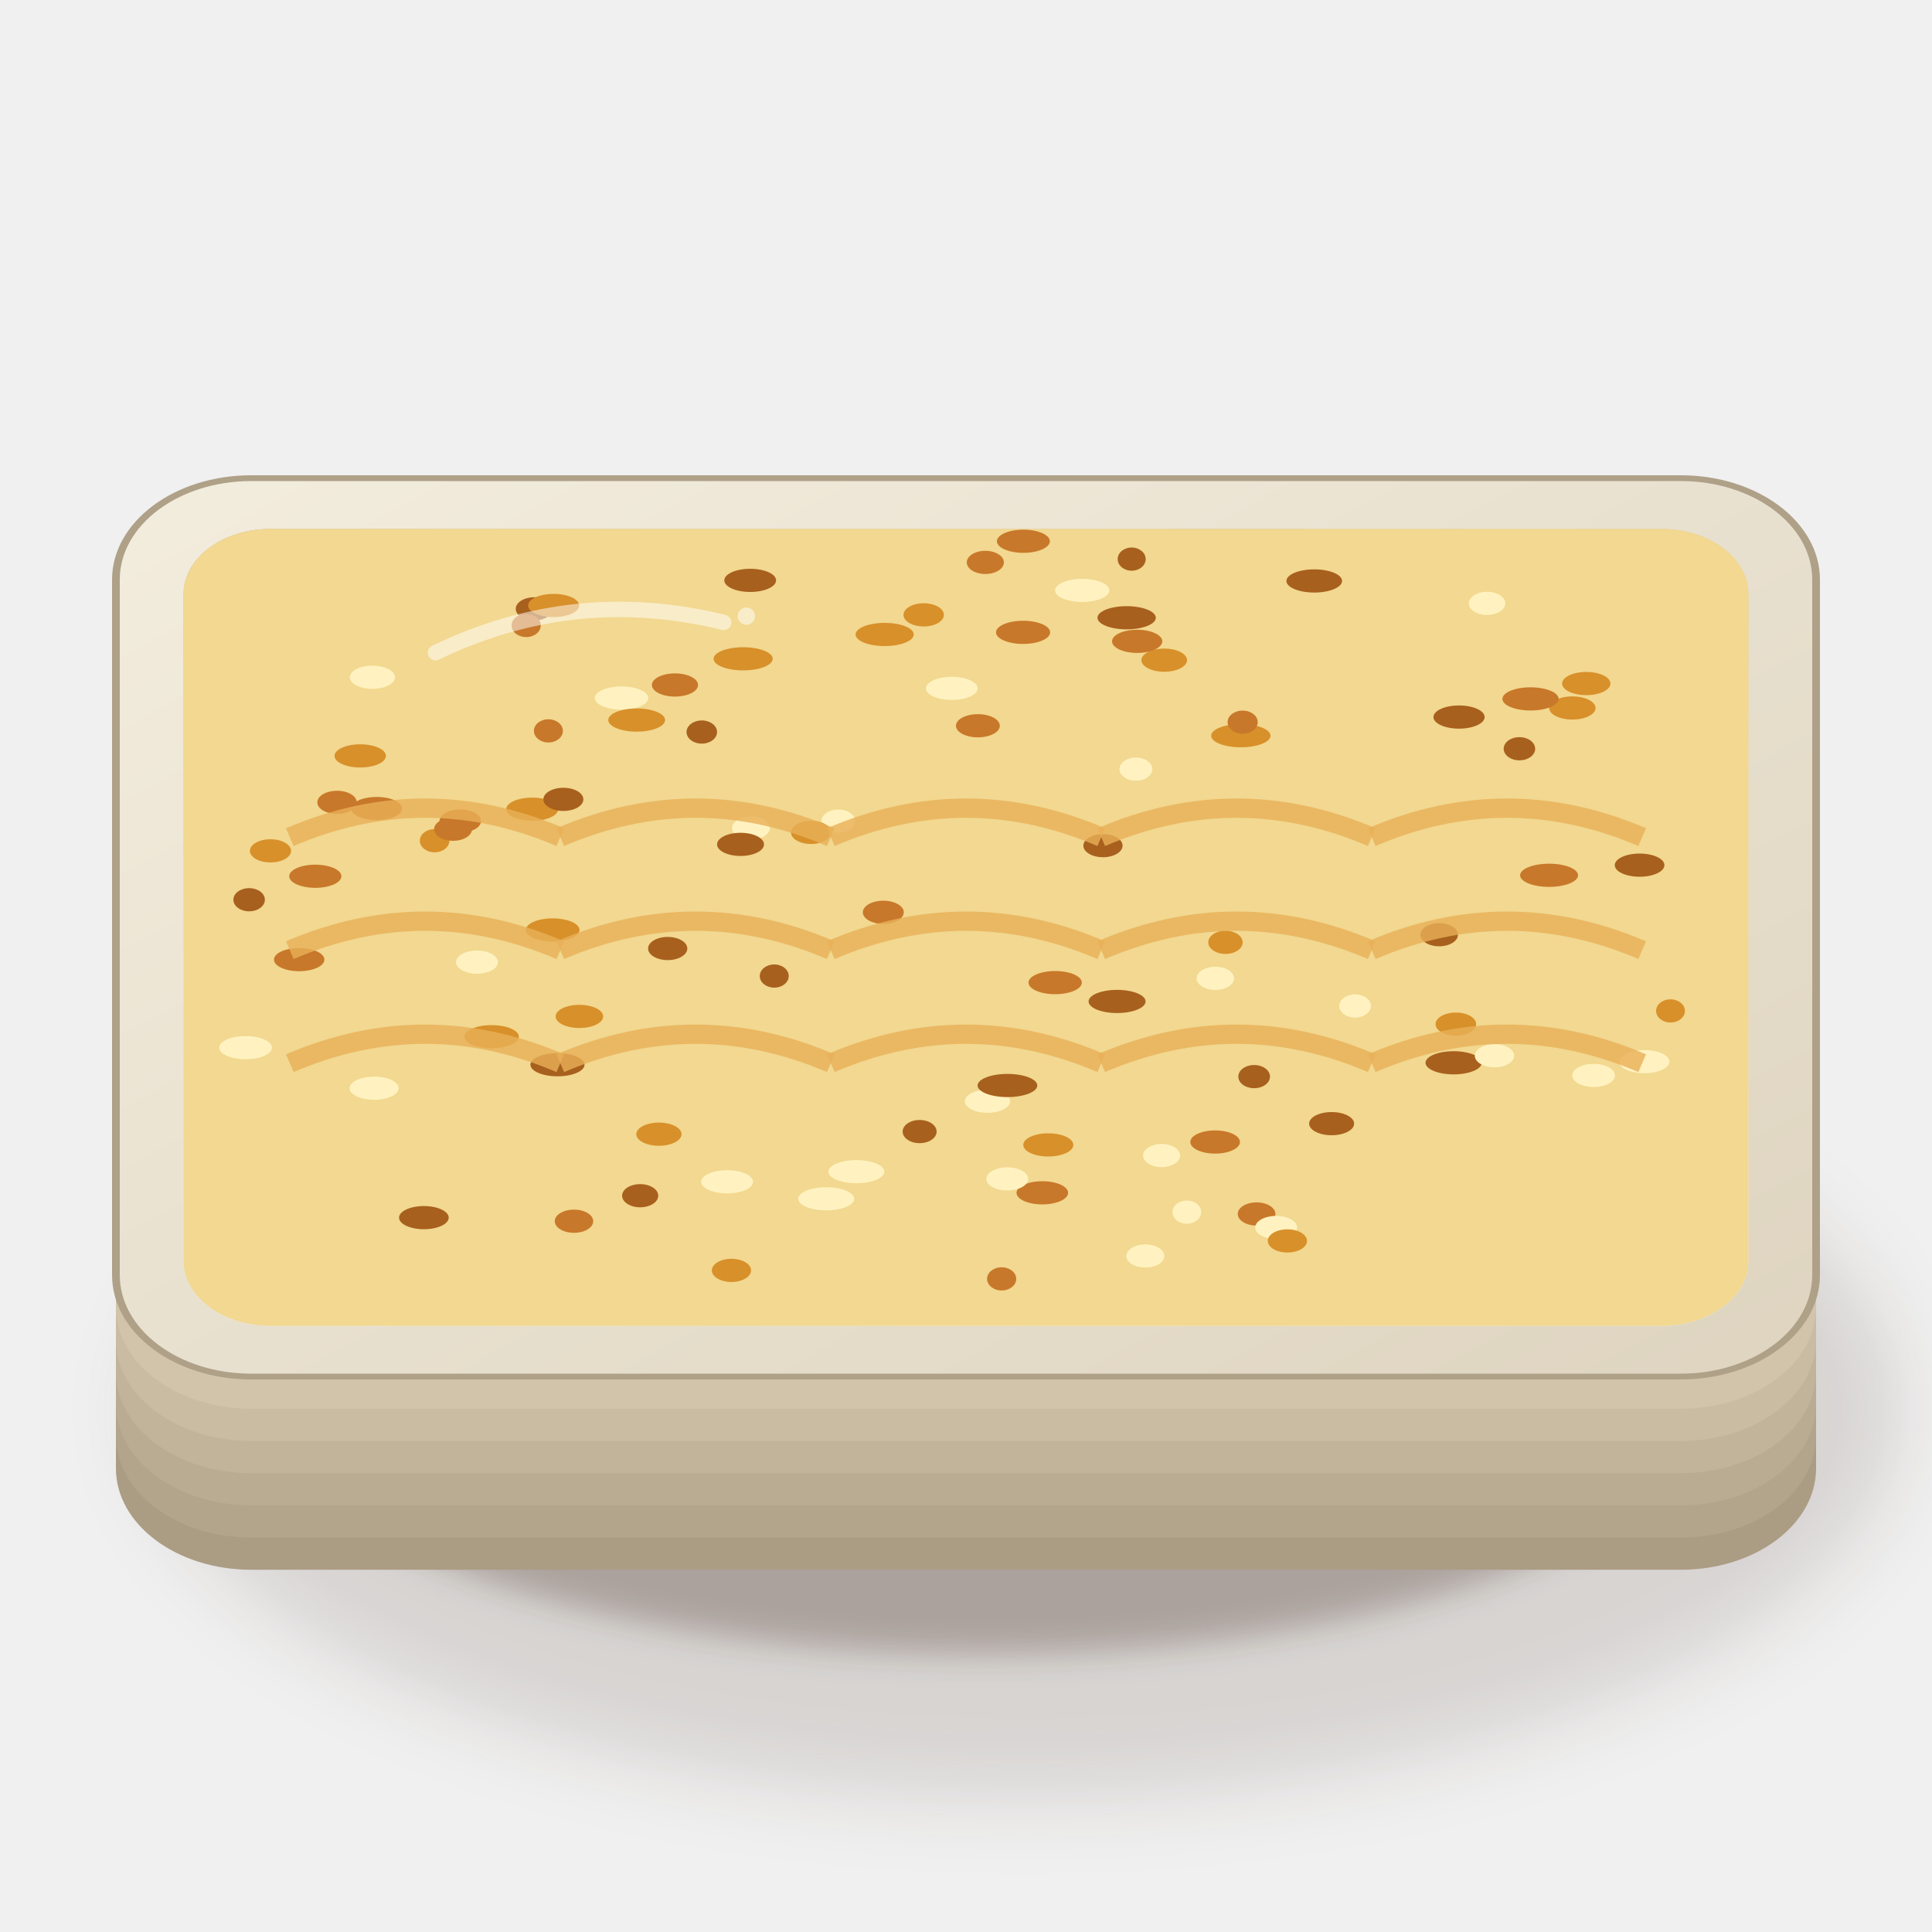
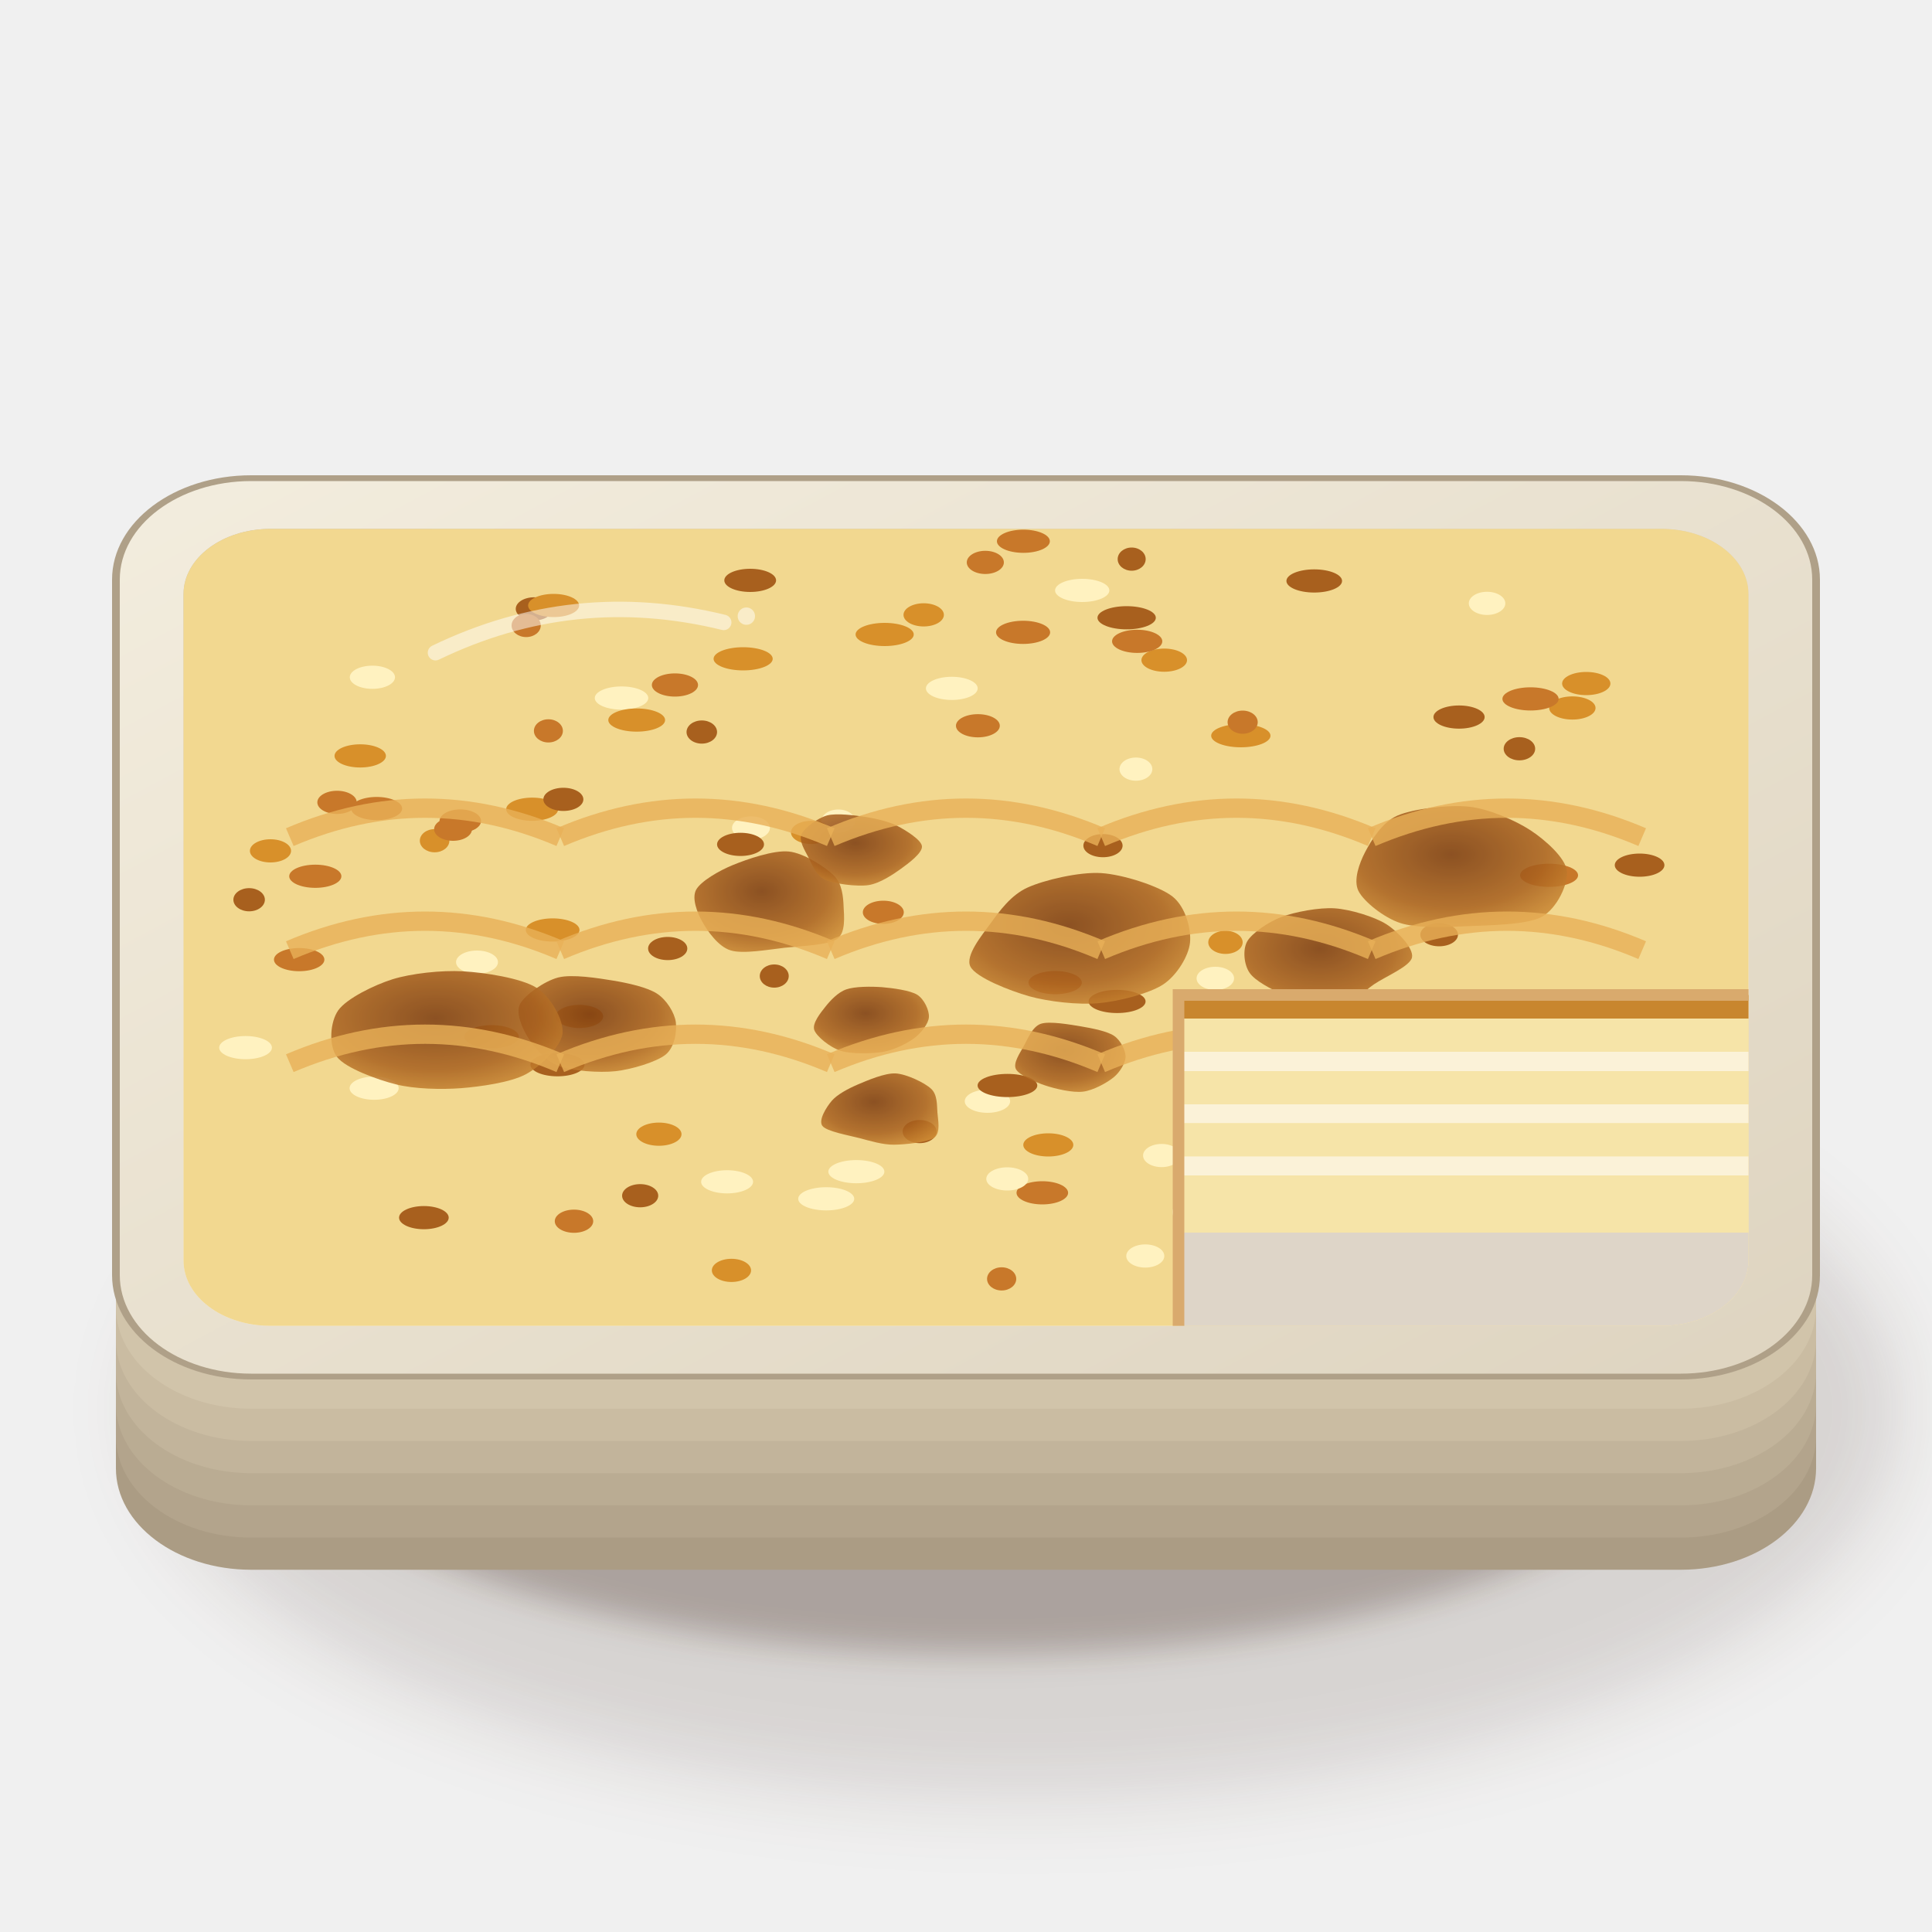
<svg xmlns="http://www.w3.org/2000/svg" viewBox="0 0 200 200" width="400" height="400">
  <defs>
    <filter id="de_kartoffelgratin-1" x="-50%" y="-50%" width="200%" height="200%">
      <feGaussianBlur stdDeviation="4" />
    </filter>
    <filter id="de_kartoffelgratin-2" x="-50%" y="-50%" width="200%" height="200%">
      <feGaussianBlur stdDeviation="1.6" />
    </filter>
    <linearGradient id="de_kartoffelgratin-3" x1="0" y1="0" x2="1" y2="1">
      <stop offset="0" stop-color="#f3edde" />
      <stop offset="1" stop-color="#ded4c0" />
    </linearGradient>
    <linearGradient id="de_kartoffelgratin-4" x1="0" y1="0" x2="0.3" y2="1">
      <stop offset="0" stop-color="#c3b8ab" />
      <stop offset="0.5" stop-color="#eae2d5" />
      <stop offset="1" stop-color="#f7f1e5" />
    </linearGradient>
    <clipPath id="de_kartoffelgratin-5">
      <path d="M28,54.75 H172 A9,6.75 0 0 1 181,61.5 V130.5 A9,6.75 0 0 1 172,137.25 H28 A9,6.75 0 0 1 19,130.5 V61.5 A9,6.75 0 0 1 28,54.75Z" />
    </clipPath>
+     <radialGradient id="de_kartoffelgratin-6" cx="0.45" cy="0.4" r="0.8">
+       <stop offset="0" stop-color="#7a3a10" />
+       <stop offset="0.55" stop-color="#a8601e" />
+       <stop offset="1" stop-color="#e0a040" />
+     </radialGradient>
+     <linearGradient id="de_kartoffelgratin-7" x1="0" y1="0" x2="0" y2="1">
+       <stop offset="0" stop-color="#c8862e" />
+       <stop offset="0.099" stop-color="#c8862e" />
+       <stop offset="0.1" stop-color="#f6e4a8" />
+       <stop offset="0.239" stop-color="#f6e4a8" />
+       <stop offset="0.24" stop-color="#fbf2d8" />
+       <stop offset="0.319" stop-color="#fbf2d8" />
+       <stop offset="0.32" stop-color="#f6e4a8" />
+       <stop offset="0.459" stop-color="#f6e4a8" />
+       <stop offset="0.46" stop-color="#fbf2d8" />
+       <stop offset="0.539" stop-color="#fbf2d8" />
+       <stop offset="0.54" stop-color="#f6e4a8" />
+       <stop offset="0.679" stop-color="#f6e4a8" />
+       <stop offset="0.68" stop-color="#fbf2d8" />
+       <stop offset="0.759" stop-color="#fbf2d8" />
+       <stop offset="0.76" stop-color="#f6e4a8" />
+       <stop offset="0.999" stop-color="#f6e4a8" />
+     </linearGradient>
  </defs>
  <ellipse cx="106" cy="145.9" rx="90.68" ry="40.08" fill="#3a2212" opacity="0.14" filter="url(#de_kartoffelgratin-1)" />
  <ellipse cx="102" cy="143.9" rx="74.48" ry="27.32" fill="#3a2212" opacity="0.28" filter="url(#de_kartoffelgratin-2)" />
  <g transform="translate(100 116) scale(1 0.75)" fill="#ab9c84">
    <rect x="-88" y="-62" width="176" height="124" rx="14" />
  </g>
  <g transform="translate(100 112.67) scale(1 0.75)" fill="#b3a48c">
    <rect x="-88" y="-62" width="176" height="124" rx="14" />
  </g>
  <g transform="translate(100 109.33) scale(1 0.75)" fill="#baac93">
    <rect x="-88" y="-62" width="176" height="124" rx="14" />
  </g>
  <g transform="translate(100 106) scale(1 0.75)" fill="#c2b49b">
    <rect x="-88" y="-62" width="176" height="124" rx="14" />
  </g>
  <g transform="translate(100 102.67) scale(1 0.75)" fill="#cabca2">
    <rect x="-88" y="-62" width="176" height="124" rx="14" />
  </g>
  <g transform="translate(100 99.33) scale(1 0.75)" fill="#d1c4aa">
    <rect x="-88" y="-62" width="176" height="124" rx="14" />
  </g>
  <g transform="translate(100 96) scale(1 0.75)" fill="url(#de_kartoffelgratin-3)" stroke="#afa088" stroke-width=".8" vector-effect="non-scaling-stroke">
    <rect x="-88" y="-62" width="176" height="124" rx="14" />
  </g>
  <path d="M28,54.75 H172 A9,6.75 0 0 1 181,61.5 V130.5 A9,6.75 0 0 1 172,137.25 H28 A9,6.75 0 0 1 19,130.5 V61.5 A9,6.75 0 0 1 28,54.75Z" fill="url(#de_kartoffelgratin-4)" />
  <g clip-path="url(#de_kartoffelgratin-5)">
    <rect width="200" height="200" fill="#f2d890" />
    <ellipse cx="75.72" cy="131.51" rx="2.03" ry="1.2" fill="#d8902a" />
    <ellipse cx="107.9" cy="123.48" rx="2.67" ry="1.2" fill="#c8782a" />
    <ellipse cx="25.42" cy="108.45" rx="2.73" ry="1.2" fill="#fff2c0" />
    <ellipse cx="157.29" cy="77.51" rx="1.63" ry="1.2" fill="#a8601e" />
    <ellipse cx="164.21" cy="70.76" rx="2.5" ry="1.2" fill="#d8902a" />
    <ellipse cx="130.08" cy="125.67" rx="1.95" ry="1.2" fill="#c8782a" />
    <ellipse cx="164.97" cy="111.33" rx="2.21" ry="1.2" fill="#fff2c0" />
    <ellipse cx="57.71" cy="110.22" rx="2.8" ry="1.2" fill="#a8601e" />
    <ellipse cx="91.58" cy="65.68" rx="3.01" ry="1.2" fill="#d8902a" />
    <ellipse cx="32.64" cy="90.71" rx="2.7" ry="1.2" fill="#c8782a" />
    <ellipse cx="49.38" cy="99.6" rx="2.17" ry="1.2" fill="#fff2c0" />
    <ellipse cx="114.18" cy="87.54" rx="2.03" ry="1.2" fill="#a8601e" />
    <ellipse cx="162.77" cy="73.29" rx="2.4" ry="1.2" fill="#d8902a" />
    <ellipse cx="160.36" cy="90.61" rx="3" ry="1.2" fill="#c8782a" />
    <ellipse cx="77.74" cy="85.71" rx="1.96" ry="1.2" fill="#fff2c0" />
    <ellipse cx="77.66" cy="60.08" rx="2.68" ry="1.2" fill="#a8601e" />
    <ellipse cx="55.09" cy="83.77" rx="2.69" ry="1.2" fill="#d8902a" />
    <ellipse cx="109.23" cy="101.72" rx="2.76" ry="1.2" fill="#c8782a" />
    <ellipse cx="88.65" cy="121.29" rx="2.9" ry="1.2" fill="#fff2c0" />
    <ellipse cx="55.29" cy="63.03" rx="1.9" ry="1.2" fill="#a8601e" />
    <ellipse cx="50.89" cy="107.32" rx="2.82" ry="1.2" fill="#d8902a" />
    <ellipse cx="38.99" cy="83.7" rx="2.64" ry="1.2" fill="#c8782a" />
    <ellipse cx="64.34" cy="72.26" rx="2.77" ry="1.2" fill="#fff2c0" />
    <ellipse cx="116.63" cy="63.95" rx="3.02" ry="1.2" fill="#a8601e" />
    <ellipse cx="126.86" cy="97.55" rx="1.78" ry="1.2" fill="#d8902a" />
    <ellipse cx="59.42" cy="126.42" rx="1.99" ry="1.2" fill="#c8782a" />
    <ellipse cx="118.56" cy="130.02" rx="1.97" ry="1.2" fill="#fff2c0" />
    <ellipse cx="80.15" cy="101.04" rx="1.5" ry="1.2" fill="#a8601e" />
    <ellipse cx="44.99" cy="87.03" rx="1.53" ry="1.2" fill="#d8902a" />
    <ellipse cx="30.97" cy="99.34" rx="2.61" ry="1.2" fill="#c8782a" />
    <ellipse cx="132.11" cy="127.07" rx="2.17" ry="1.2" fill="#fff2c0" />
    <ellipse cx="58.32" cy="82.75" rx="2.07" ry="1.2" fill="#a8601e" />
    <ellipse cx="111.31" cy="139.17" rx="2.15" ry="1.2" fill="#d8902a" />
    <ellipse cx="69.87" cy="70.91" rx="2.39" ry="1.2" fill="#c8782a" />
    <ellipse cx="170.22" cy="109.9" rx="2.6" ry="1.2" fill="#fff2c0" />
    <ellipse cx="136.05" cy="60.14" rx="2.88" ry="1.2" fill="#a8601e" />
    <ellipse cx="76.93" cy="68.2" rx="3.06" ry="1.2" fill="#d8902a" />
    <ellipse cx="105.91" cy="65.46" rx="2.8" ry="1.2" fill="#c8782a" />
    <ellipse cx="122.86" cy="125.48" rx="1.49" ry="1.2" fill="#fff2c0" />
    <ellipse cx="151.04" cy="74.23" rx="2.65" ry="1.2" fill="#a8601e" />
    <ellipse cx="120.52" cy="68.34" rx="2.36" ry="1.2" fill="#d8902a" />
    <ellipse cx="91.44" cy="94.44" rx="2.12" ry="1.2" fill="#c8782a" />
    <ellipse cx="86.78" cy="85" rx="1.75" ry="1.2" fill="#fff2c0" />
    <ellipse cx="169.73" cy="89.56" rx="2.57" ry="1.2" fill="#a8601e" />
    <ellipse cx="59.98" cy="105.22" rx="2.46" ry="1.2" fill="#d8902a" />
    <ellipse cx="105.12" cy="140.78" rx="2.56" ry="1.2" fill="#c8782a" />
    <ellipse cx="102.22" cy="114" rx="2.35" ry="1.2" fill="#fff2c0" />
    <ellipse cx="66.27" cy="123.78" rx="1.87" ry="1.2" fill="#a8601e" />
    <ellipse cx="28" cy="88.08" rx="2.13" ry="1.2" fill="#d8902a" />
    <ellipse cx="47.65" cy="84.99" rx="2.15" ry="1.2" fill="#c8782a" />
    <ellipse cx="120.25" cy="119.62" rx="1.92" ry="1.2" fill="#fff2c0" />
    <ellipse cx="104.29" cy="112.37" rx="3.09" ry="1.2" fill="#a8601e" />
    <ellipse cx="57.31" cy="62.68" rx="2.64" ry="1.2" fill="#d8902a" />
    <ellipse cx="101.23" cy="75.13" rx="2.27" ry="1.2" fill="#c8782a" />
    <ellipse cx="112.03" cy="61.12" rx="2.81" ry="1.2" fill="#fff2c0" />
    <ellipse cx="76.66" cy="87.41" rx="2.43" ry="1.2" fill="#a8601e" />
    <ellipse cx="57.21" cy="96.27" rx="2.78" ry="1.2" fill="#d8902a" />
    <ellipse cx="46.9" cy="85.84" rx="1.96" ry="1.2" fill="#c8782a" />
    <ellipse cx="125.81" cy="101.28" rx="1.94" ry="1.2" fill="#fff2c0" />
    <ellipse cx="72.65" cy="75.78" rx="1.58" ry="1.2" fill="#a8601e" />
    <ellipse cx="128.45" cy="76.16" rx="3.07" ry="1.2" fill="#d8902a" />
    <ellipse cx="103.69" cy="132.39" rx="1.51" ry="1.2" fill="#c8782a" />
    <ellipse cx="98.53" cy="71.26" rx="2.68" ry="1.2" fill="#fff2c0" />
    <ellipse cx="150.48" cy="110.02" rx="2.91" ry="1.2" fill="#a8601e" />
    <ellipse cx="95.62" cy="63.65" rx="2.09" ry="1.2" fill="#d8902a" />
    <ellipse cx="54.47" cy="64.75" rx="1.51" ry="1.2" fill="#c8782a" />
    <ellipse cx="38.55" cy="70.11" rx="2.34" ry="1.2" fill="#fff2c0" />
    <ellipse cx="69.12" cy="98.19" rx="2.03" ry="1.2" fill="#a8601e" />
    <ellipse cx="68.21" cy="117.41" rx="2.34" ry="1.2" fill="#d8902a" />
    <ellipse cx="102" cy="58.22" rx="1.92" ry="1.2" fill="#c8782a" />
    <ellipse cx="153.94" cy="62.46" rx="1.89" ry="1.2" fill="#fff2c0" />
    <ellipse cx="25.79" cy="93.14" rx="1.63" ry="1.2" fill="#a8601e" />
    <ellipse cx="133.27" cy="128.46" rx="2.03" ry="1.2" fill="#d8902a" />
    <ellipse cx="34.89" cy="83.06" rx="2.04" ry="1.2" fill="#c8782a" />
    <ellipse cx="104.27" cy="122.04" rx="2.17" ry="1.2" fill="#fff2c0" />
    <ellipse cx="137.85" cy="116.32" rx="2.33" ry="1.2" fill="#a8601e" />
    <ellipse cx="37.29" cy="78.25" rx="2.66" ry="1.2" fill="#d8902a" />
    <ellipse cx="105.94" cy="56.03" rx="2.74" ry="1.2" fill="#c8782a" />
    <ellipse cx="117.59" cy="79.62" rx="1.7" ry="1.2" fill="#fff2c0" />
    <ellipse cx="148.98" cy="96.76" rx="1.95" ry="1.2" fill="#a8601e" />
    <ellipse cx="83.96" cy="86.17" rx="2.08" ry="1.2" fill="#d8902a" />
    <ellipse cx="117.72" cy="66.39" rx="2.6" ry="1.2" fill="#c8782a" />
    <ellipse cx="38.73" cy="112.65" rx="2.54" ry="1.2" fill="#fff2c0" />
    <ellipse cx="43.88" cy="126.05" rx="2.57" ry="1.2" fill="#a8601e" />
    <ellipse cx="108.52" cy="118.52" rx="2.59" ry="1.2" fill="#d8902a" />
    <ellipse cx="125.79" cy="118.22" rx="2.57" ry="1.2" fill="#c8782a" />
    <ellipse cx="75.27" cy="122.34" rx="2.69" ry="1.2" fill="#fff2c0" />
    <ellipse cx="129.83" cy="111.45" rx="1.64" ry="1.2" fill="#a8601e" />
    <ellipse cx="65.91" cy="74.54" rx="2.94" ry="1.2" fill="#d8902a" />
    <ellipse cx="158.44" cy="72.35" rx="2.91" ry="1.2" fill="#c8782a" />
    <ellipse cx="140.28" cy="104.14" rx="1.64" ry="1.2" fill="#fff2c0" />
    <ellipse cx="115.64" cy="103.67" rx="2.95" ry="1.2" fill="#a8601e" />
    <ellipse cx="172.93" cy="104.65" rx="1.49" ry="1.2" fill="#d8902a" />
    <ellipse cx="128.64" cy="74.76" rx="1.56" ry="1.2" fill="#c8782a" />
    <ellipse cx="85.53" cy="124.1" rx="2.9" ry="1.2" fill="#fff2c0" />
    <ellipse cx="117.15" cy="57.88" rx="1.45" ry="1.2" fill="#a8601e" />
    <ellipse cx="150.71" cy="106.02" rx="2.1" ry="1.2" fill="#d8902a" />
    <ellipse cx="56.77" cy="75.66" rx="1.5" ry="1.2" fill="#c8782a" />
    <ellipse cx="154.71" cy="109.29" rx="2.04" ry="1.2" fill="#fff2c0" />
    <ellipse cx="95.2" cy="117.14" rx="1.76" ry="1.2" fill="#a8601e" />
+     <path d="M97.04,115.15C97.09,115.9 97.4,117.25 96.73,117.75C96.05,118.25 93.7,118.49 92.54,118.5C91.38,118.51 90.09,118.11 88.98,117.82C87.87,117.53 85.56,117.13 85.13,116.55C84.69,115.97 85.55,114.6 86.1,113.96C86.65,113.31 87.79,112.7 88.79,112.27C89.78,111.85 91.59,111.06 92.73,111.12C93.87,111.19 95.75,112.1 96.39,112.71C97.04,113.31 96.99,114.39 97.04,115.15Z" fill="url(#de_kartoffelgratin-6)" opacity=".85" />
+     <path d="M69.96,105.8C70.09,106.74 69.85,108.4 68.91,109.17C67.97,109.93 65.37,110.71 63.71,110.89C62.05,111.07 59.19,110.87 57.84,110.35C56.48,109.83 55.28,108.4 54.68,107.44C54.08,106.49 53.36,104.9 53.82,103.96C54.29,103.03 56.34,101.56 57.78,101.19C59.23,100.82 61.94,101.26 63.47,101.51C65.01,101.76 67.06,102.22 68.03,102.87C69.01,103.51 69.83,104.85 69.96,105.8Z" fill="url(#de_kartoffelgratin-6)" opacity=".85" />
+     <path d="M123.19,97.58C123.05,98.95 121.85,100.95 120.43,101.9C119.01,102.84 115.79,103.67 113.71,103.85C111.62,104.04 108.52,103.69 106.53,103.13C104.54,102.56 101.06,101.21 100.46,100.07C99.87,98.94 101.68,96.78 102.57,95.55C103.46,94.32 104.66,92.65 106.37,91.88C108.08,91.1 111.73,90.24 113.98,90.38C116.23,90.52 119.98,91.72 121.37,92.8C122.75,93.88 123.33,96.22 123.19,97.58Z" fill="url(#de_kartoffelgratin-6)" opacity=".85" />
+     <path d="M116.52,109.39C116.51,110.04 115.94,110.99 115.28,111.53C114.62,112.07 113.17,112.89 112.1,113.01C111.04,113.14 109.22,112.71 108.18,112.36C107.14,112.01 105.5,111.29 105.17,110.68C104.84,110.06 105.6,108.99 105.98,108.29C106.37,107.59 106.86,106.28 107.75,105.98C108.65,105.68 110.82,106.07 111.96,106.26C113.09,106.45 114.65,106.76 115.33,107.23C116.02,107.7 116.52,108.75 116.52,109.39Z" fill="url(#de_kartoffelgratin-6)" opacity=".85" />
+     <path d="M87.33,93.84C87.38,94.83 87.57,96.56 86.66,97.2C85.75,97.84 82.9,97.93 81.25,98.11C79.59,98.29 76.9,98.79 75.62,98.38C74.34,97.98 73.24,96.38 72.71,95.43C72.17,94.49 71.59,92.99 72.06,92.11C72.54,91.23 74.42,90.14 75.86,89.55C77.3,88.96 80.09,87.98 81.67,88.15C83.24,88.31 85.49,89.79 86.34,90.65C87.19,91.5 87.29,92.86 87.33,93.84Z" fill="url(#de_kartoffelgratin-6)" opacity=".85" />
+     <path d="M162.2,90.13C162.38,91.47 161.18,94.04 159.63,94.9C158.08,95.76 154.05,95.78 151.85,95.88C149.64,95.98 146.63,96.1 144.95,95.55C143.26,95 141.16,93.32 140.62,92.22C140.08,91.11 140.71,89.37 141.32,88.2C141.93,87.04 143.05,85.13 144.66,84.43C146.28,83.72 150.03,83.28 152.1,83.51C154.17,83.74 156.93,84.96 158.45,85.96C159.96,86.95 162.03,88.79 162.2,90.13Z" fill="url(#de_kartoffelgratin-6)" opacity=".85" />
+     <path d="M96.16,105.29C96.12,105.96 95.38,106.91 94.67,107.45C93.96,107.99 92.58,108.69 91.43,108.89C90.29,109.09 88.09,109.12 87.02,108.78C85.95,108.44 84.53,107.3 84.29,106.62C84.06,105.93 84.95,104.84 85.45,104.21C85.95,103.58 86.74,102.72 87.61,102.42C88.49,102.11 90.18,102.11 91.29,102.19C92.39,102.28 94.23,102.52 94.96,102.98C95.69,103.45 96.21,104.62 96.16,105.29Z" fill="url(#de_kartoffelgratin-6)" opacity=".85" />
+     <path d="M146.17,99.11C145.98,100.04 143.41,101.09 142.23,101.9C141.04,102.7 139.66,104.31 138.26,104.48C136.87,104.64 134.28,103.56 132.94,102.99C131.61,102.43 129.93,101.54 129.36,100.71C128.78,99.88 128.62,98.32 129.11,97.45C129.61,96.59 131.3,95.44 132.66,94.92C134.02,94.41 136.55,93.92 138.18,94.03C139.8,94.14 142.31,94.91 143.51,95.67C144.71,96.43 146.36,98.17 146.17,99.11Z" fill="url(#de_kartoffelgratin-6)" opacity=".85" />
+     <path d="M58.23,106.99C58.07,108.34 56.01,110.36 54.43,111.21C52.85,112.06 49.73,112.49 47.71,112.65C45.69,112.8 42.9,112.74 40.98,112.25C39.06,111.77 35.79,110.58 34.89,109.42C34,108.27 34.16,105.79 35.02,104.58C35.89,103.37 38.7,101.98 40.64,101.37C42.58,100.77 45.71,100.42 47.94,100.55C50.17,100.67 53.95,101.26 55.5,102.23C57.04,103.19 58.39,105.64 58.23,106.99Z" fill="url(#de_kartoffelgratin-6)" opacity=".85" />
+     <path d="M95.44,87.61C95.5,88.28 94.12,89.32 93.29,89.92C92.46,90.52 91.08,91.45 89.89,91.63C88.71,91.8 86.33,91.5 85.4,91.06C84.46,90.63 84.03,89.42 83.67,88.72C83.3,88.01 82.67,87 82.97,86.36C83.26,85.71 84.64,84.68 85.63,84.41C86.63,84.15 88.52,84.41 89.61,84.57C90.7,84.74 92.03,85.05 92.9,85.5C93.78,85.96 95.39,86.95 95.44,87.61Z" fill="url(#de_kartoffelgratin-6)" opacity=".85" />
    <path d="M30,86.66 q14,-6 28,0" stroke="#e8b058" stroke-width="2" fill="none" opacity=".8" />
    <path d="M58,86.66 q14,-6 28,0" stroke="#e8b058" stroke-width="2" fill="none" opacity=".8" />
    <path d="M86,86.66 q14,-6 28,0" stroke="#e8b058" stroke-width="2" fill="none" opacity=".8" />
    <path d="M114,86.66 q14,-6 28,0" stroke="#e8b058" stroke-width="2" fill="none" opacity=".8" />
    <path d="M142,86.66 q14,-6 28,0" stroke="#e8b058" stroke-width="2" fill="none" opacity=".8" />
    <path d="M30,98.36 q14,-6 28,0" stroke="#e8b058" stroke-width="2" fill="none" opacity=".8" />
    <path d="M58,98.36 q14,-6 28,0" stroke="#e8b058" stroke-width="2" fill="none" opacity=".8" />
    <path d="M86,98.36 q14,-6 28,0" stroke="#e8b058" stroke-width="2" fill="none" opacity=".8" />
    <path d="M114,98.36 q14,-6 28,0" stroke="#e8b058" stroke-width="2" fill="none" opacity=".8" />
    <path d="M142,98.36 q14,-6 28,0" stroke="#e8b058" stroke-width="2" fill="none" opacity=".8" />
    <path d="M30,110.06 q14,-6 28,0" stroke="#e8b058" stroke-width="2" fill="none" opacity=".8" />
    <path d="M58,110.06 q14,-6 28,0" stroke="#e8b058" stroke-width="2" fill="none" opacity=".8" />
    <path d="M86,110.06 q14,-6 28,0" stroke="#e8b058" stroke-width="2" fill="none" opacity=".8" />
    <path d="M114,110.06 q14,-6 28,0" stroke="#e8b058" stroke-width="2" fill="none" opacity=".8" />
    <path d="M142,110.06 q14,-6 28,0" stroke="#e8b058" stroke-width="2" fill="none" opacity=".8" />
+     <polygon points="122,127.6 190,127.6 190,177.1 122,177.1" fill="#ded5c8" />
+     <polygon points="122,103 122,152.5 122,177.1 122,127.6" fill="url(#de_kartoffelgratin-7)" />
+     <polygon points="122,103 122,152.5 122,177.1 122,127.6" fill="#3a2212" opacity=".25" />
+     <polygon points="122,103 190,103 190,127.6 122,127.6" fill="url(#de_kartoffelgratin-7)" />
+     <polyline points="122,152.5 122,103 190,103" fill="none" stroke="#d9aa6d" stroke-width="1.2" />
  </g>
  <g transform="translate(60 66) rotate(-6)">
    <path d="M-15,0 Q0,-5.4 15,0" stroke="#fff" stroke-width="1.6" fill="none" stroke-linecap="round" opacity="0.5" />
    <circle cx="17.4" cy="-.4" r=".9" fill="#fff" opacity="0.5" />
  </g>
</svg>
